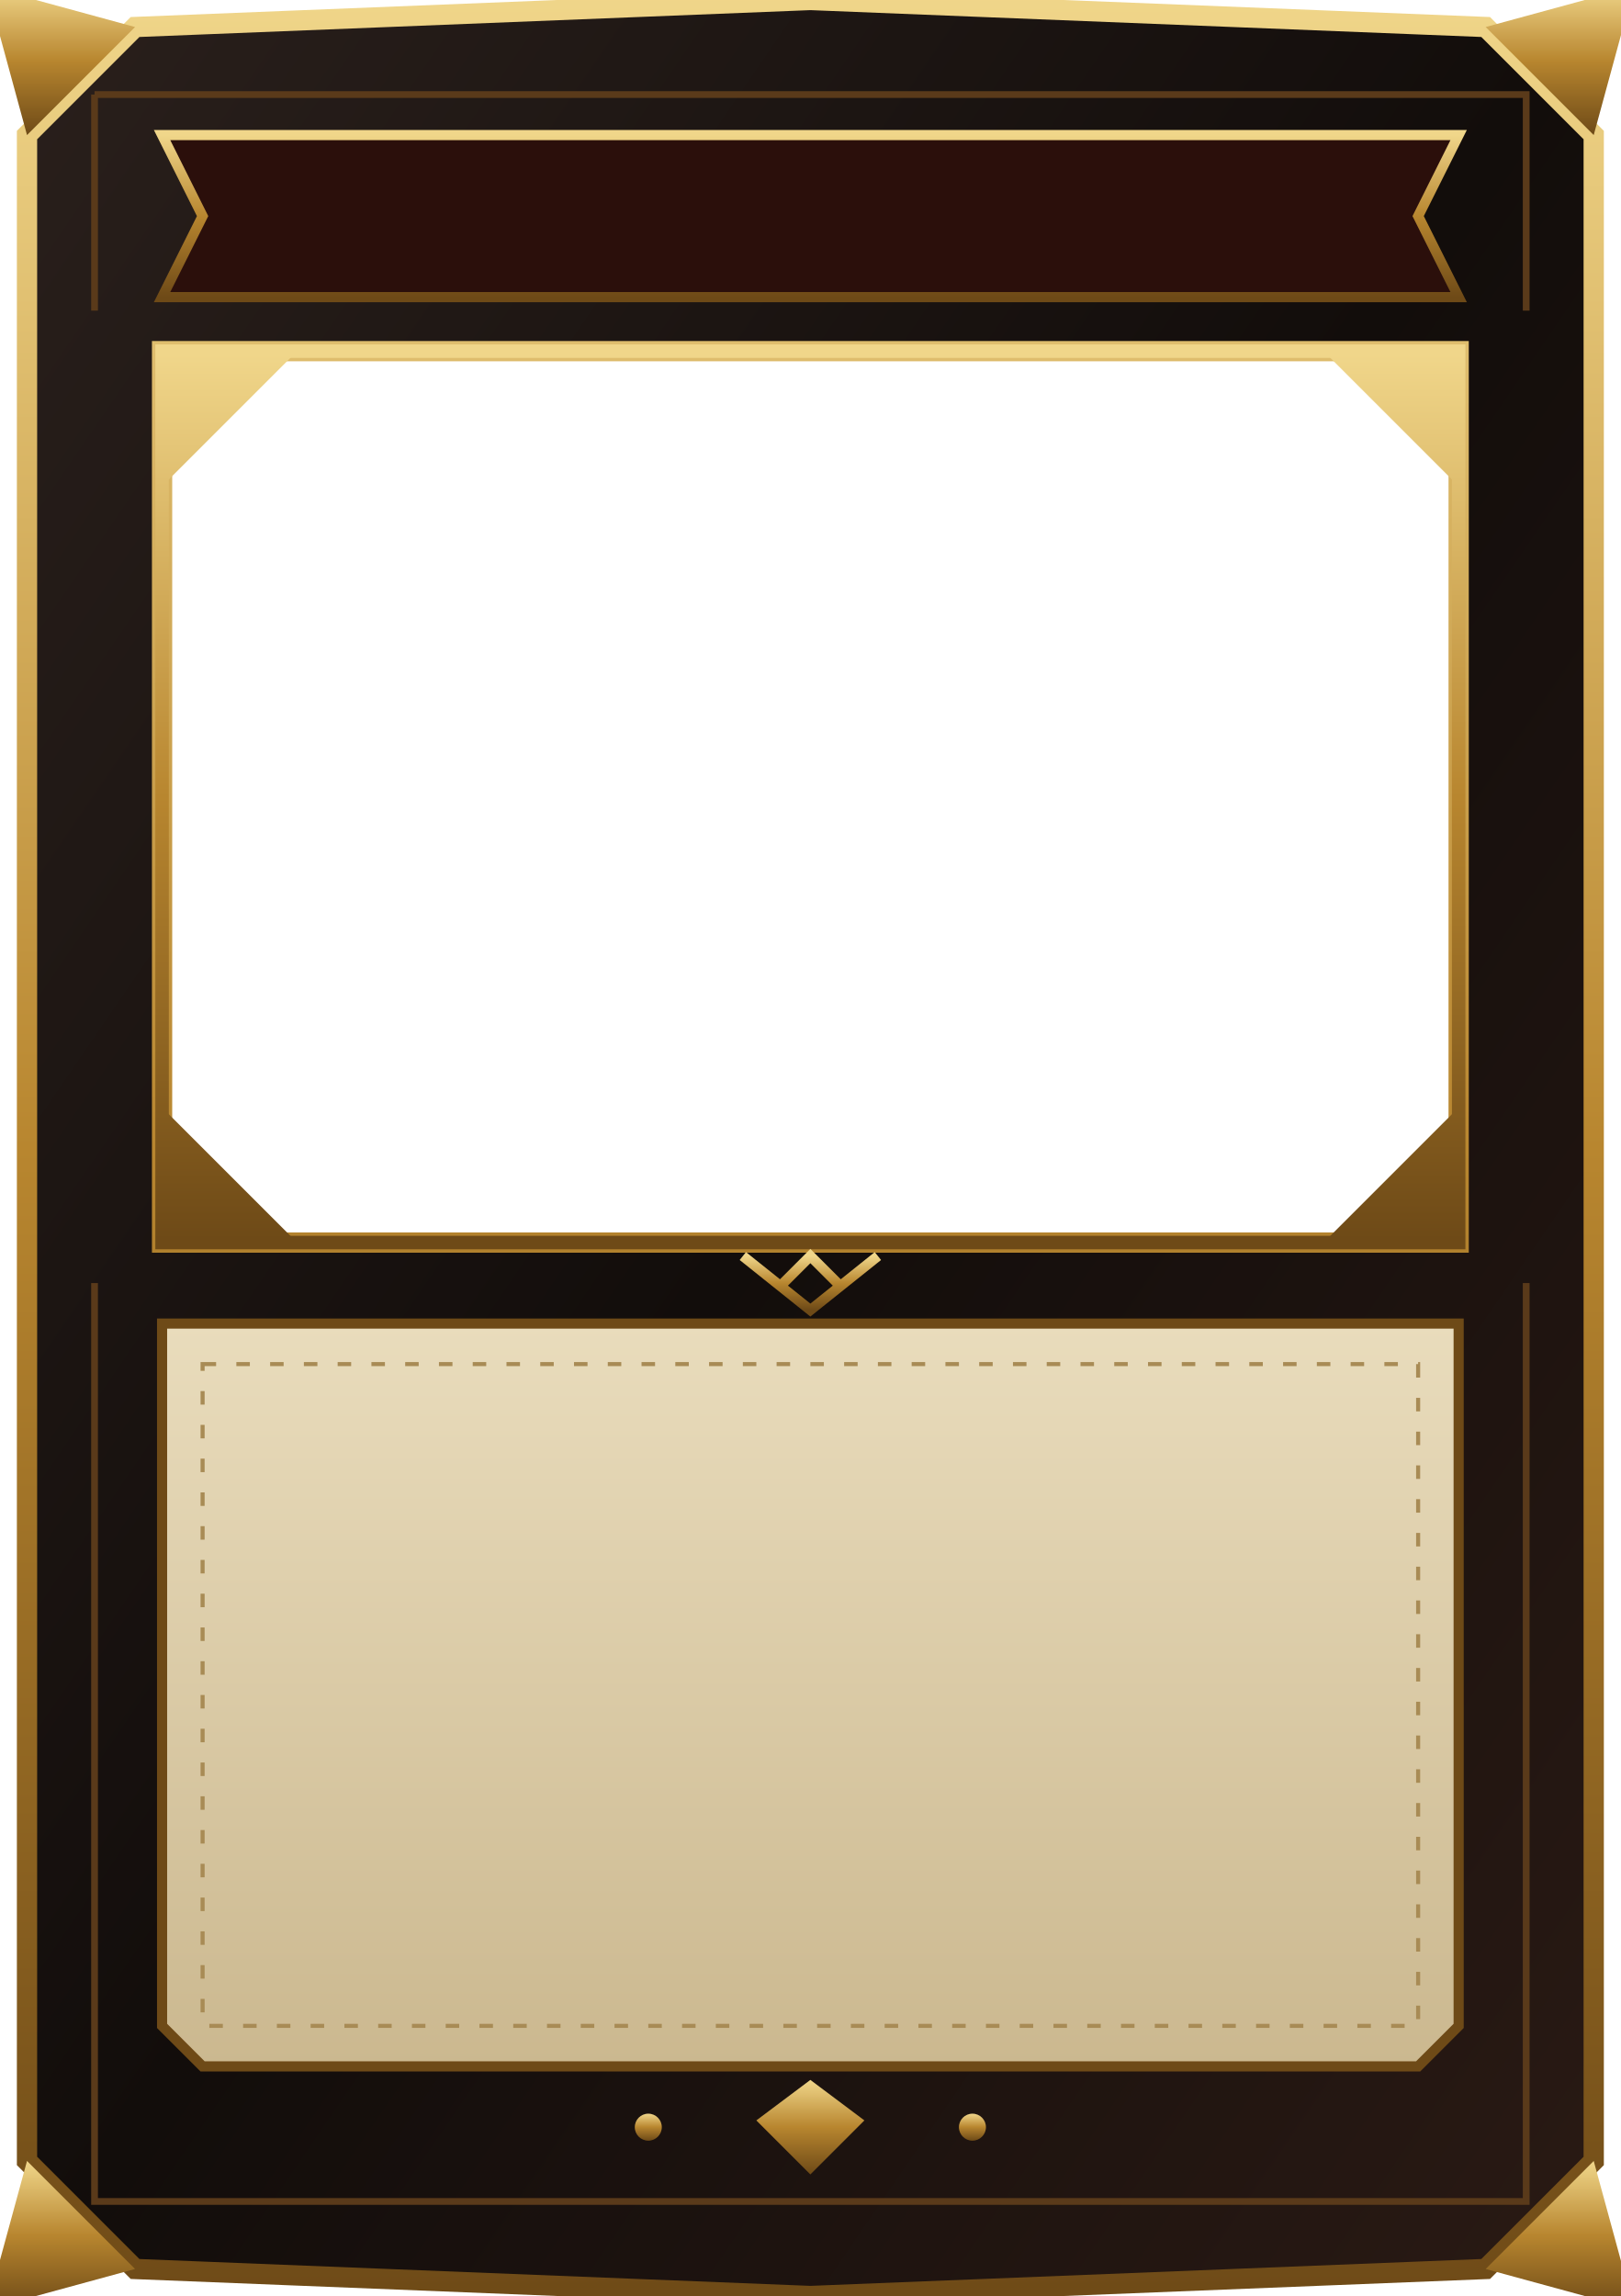
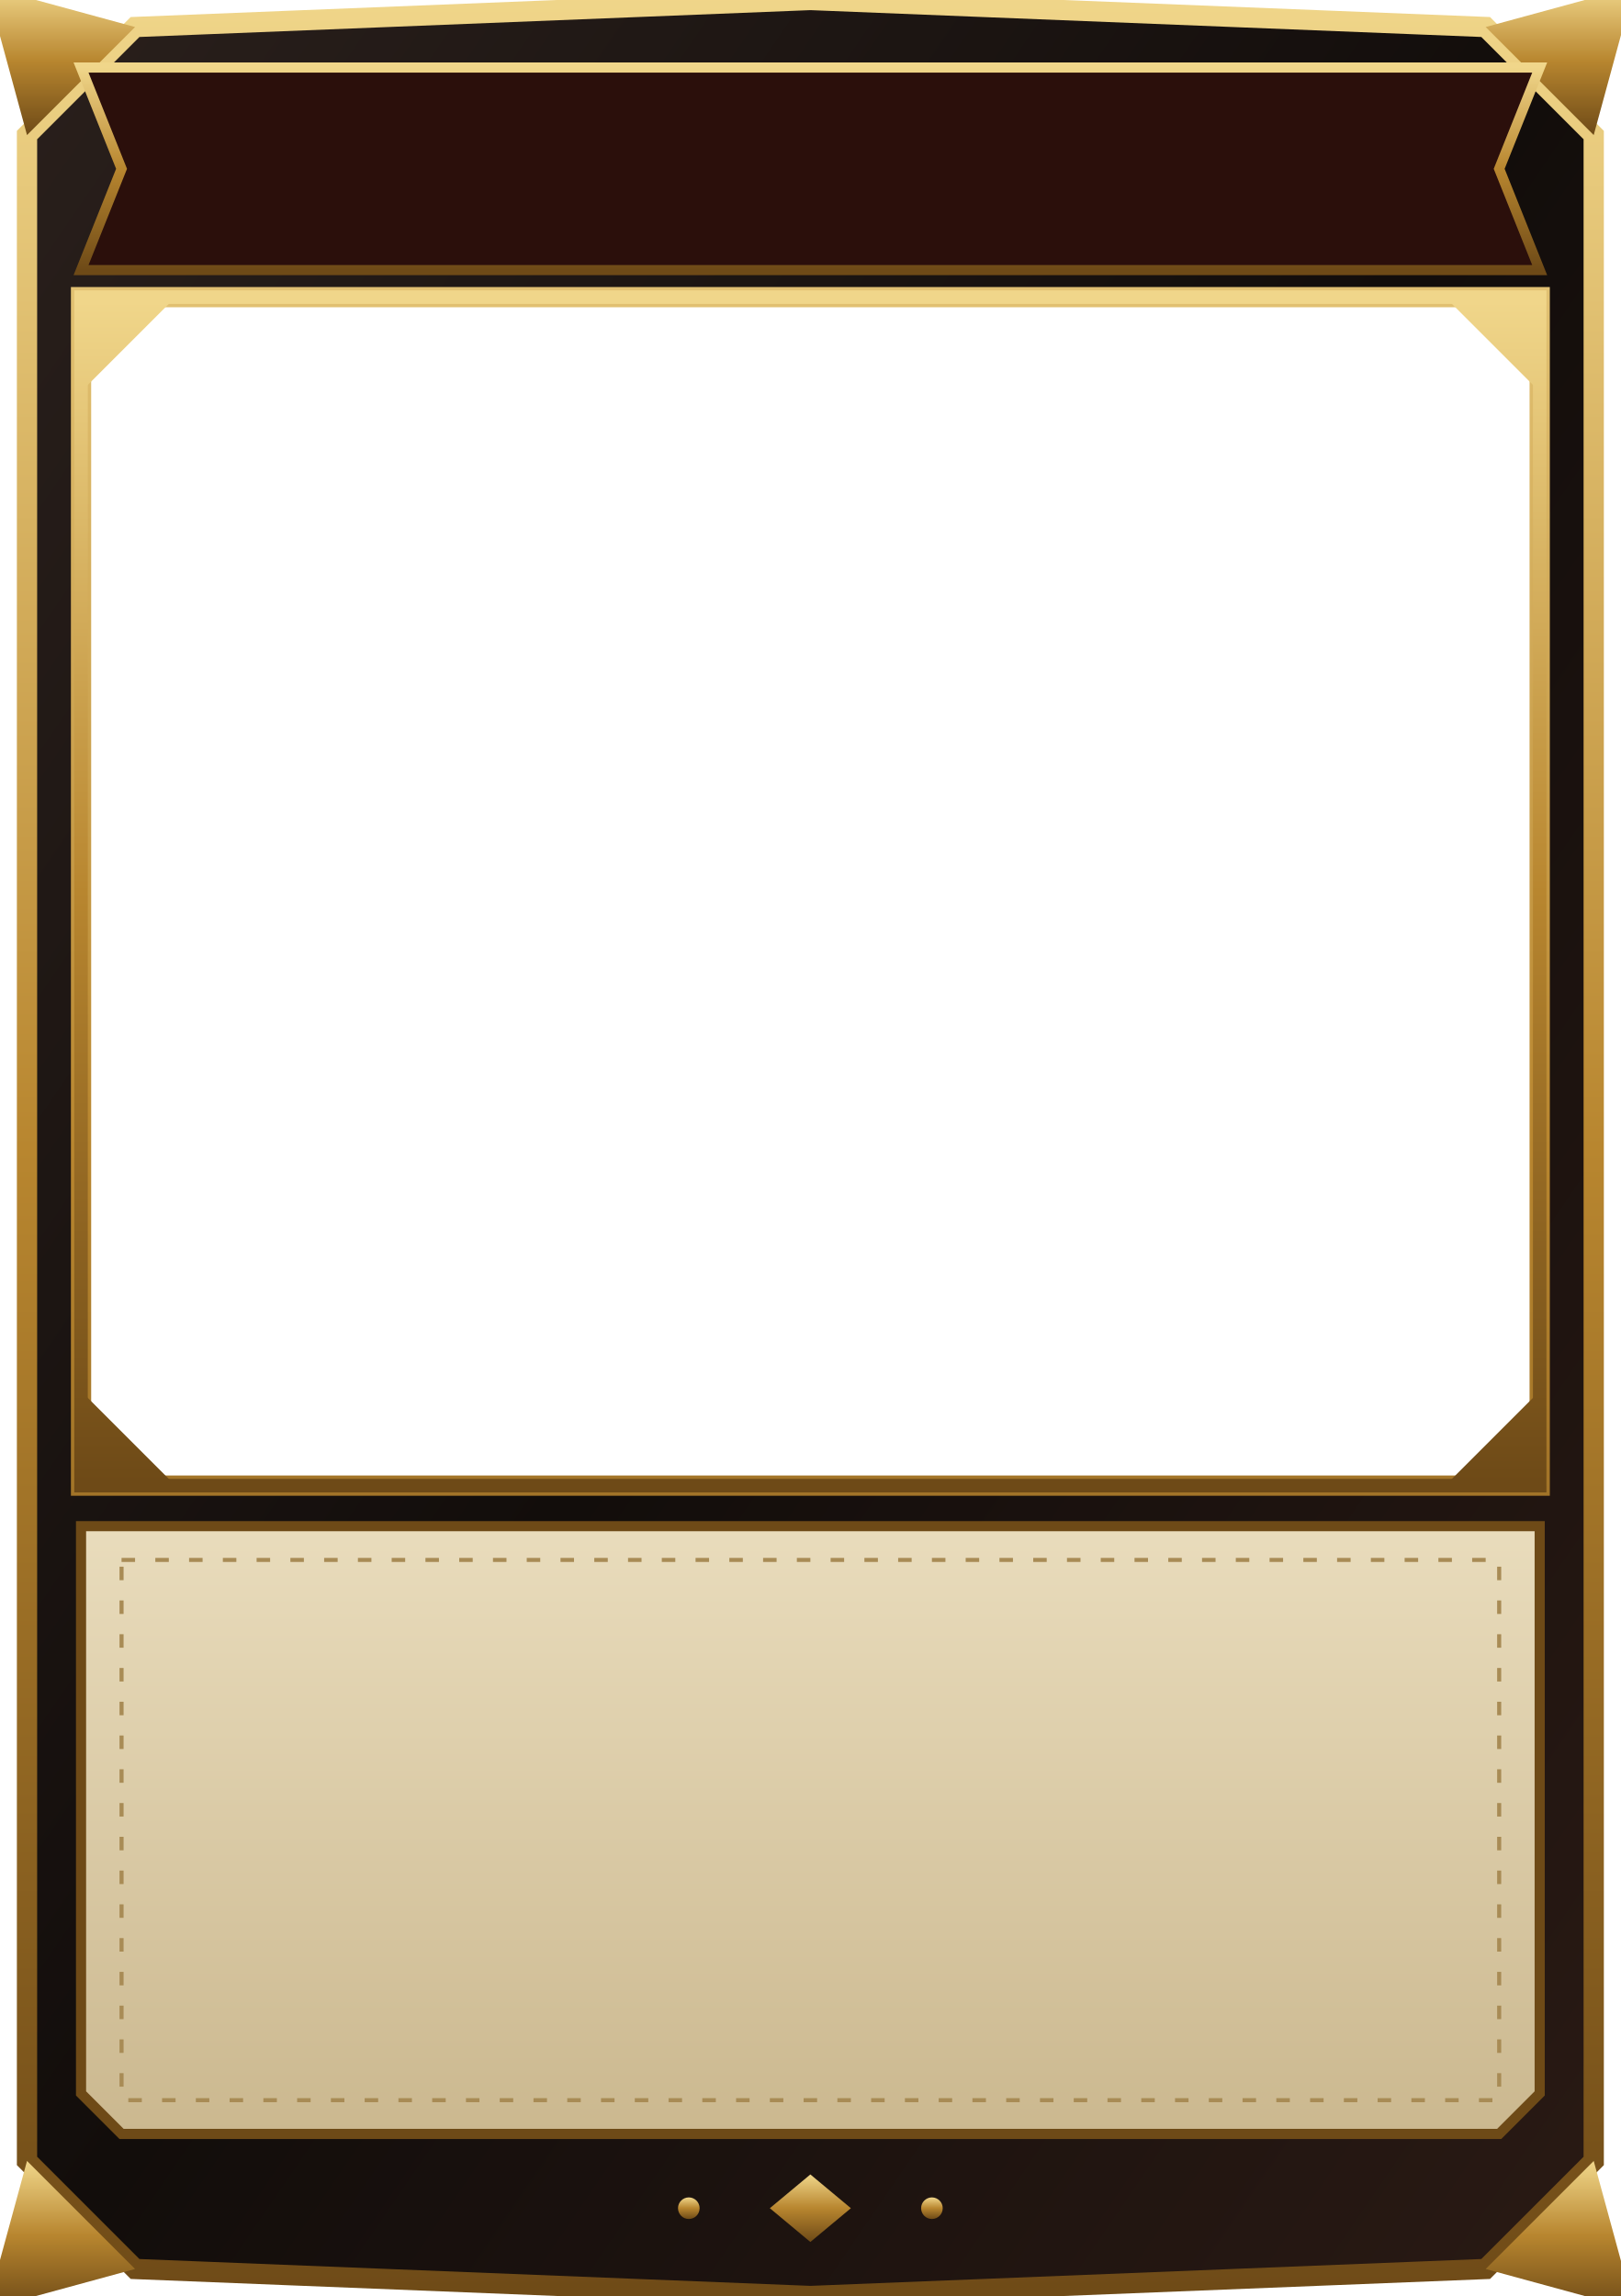
<svg xmlns="http://www.w3.org/2000/svg" viewBox="0 0 240 340">
  <defs>
    <linearGradient id="ebon" x1="0" y1="0" x2="1" y2="1">
      <stop offset="0" stop-color="#2a201c" />
      <stop offset=".5" stop-color="#120d0b" />
      <stop offset="1" stop-color="#2a1a14" />
    </linearGradient>
    <linearGradient id="gold" x1="0" y1="0" x2="0" y2="1">
      <stop offset="0" stop-color="#f0d68a" />
      <stop offset=".5" stop-color="#b8862f" />
      <stop offset="1" stop-color="#6e4a17" />
    </linearGradient>
    <linearGradient id="parch" x1="0" y1="0" x2="0" y2="1">
      <stop offset="0" stop-color="#e9dcbc" />
      <stop offset="1" stop-color="#cbb88f" />
    </linearGradient>
-     <radialGradient id="gem" cx=".35" cy=".35" r=".7">
-       <stop offset="0" stop-color="#ff9a6a" />
-       <stop offset=".5" stop-color="#b2260f" />
-       <stop offset="1" stop-color="#3a0805" />
-     </radialGradient>
  </defs>
-   <path fill-rule="evenodd" d="M20 4 L120 0 L220 4 L236 20 L236 320 L220 336 L120 340 L20 336 L4 320 L4 20 Z M24 52 L24 184 L216 184 L216 52 Z" fill="url(#ebon)" stroke="url(#gold)" stroke-width="3" />
-   <path d="M14 14 L226 14 L226 46 M226 190 L226 326 L14 326 L14 190 M14 46 L14 14" fill="none" stroke="#5a3a1a" stroke-width="1" />
+   <path fill-rule="evenodd" d="M20 4 L120 0 L220 4 L236 20 L236 320 L220 336 L120 340 L20 336 L4 320 L4 20 Z M12 44 L12 220 L228 220 L228 44 Z" fill="url(#ebon)" stroke="url(#gold)" stroke-width="3" />
  <g fill="url(#gold)">
    <path d="M4 20 L-2 -2 L20 4 L12 12 Z" />
    <path d="M236 20 L242 -2 L220 4 L228 12 Z" />
    <path d="M4 320 L-2 342 L20 336 L12 328 Z" />
    <path d="M236 320 L242 342 L220 336 L228 328 Z" />
  </g>
-   <path d="M24 20 L216 20 L210 32 L216 44 L24 44 L30 32 Z" fill="#2b0f0b" stroke="url(#gold)" stroke-width="1.5" />
-   <path d="M24 52 L216 52 L216 184 L24 184 Z" fill="none" stroke="url(#gold)" stroke-width="2" />
-   <path d="M24 52 L44 52 L24 72 Z M216 52 L196 52 L216 72 Z M24 184 L44 184 L24 164 Z M216 184 L196 184 L216 164 Z" fill="url(#gold)" />
-   <g stroke="url(#gold)" stroke-width="1.5" fill="none">
-     <path d="M30 190 L104 190 M136 190 L210 190" />
-     <path d="M110 186 L120 194 L130 186 M116 190 L120 186 L124 190" />
-   </g>
-   <path d="M24 196 L216 196 L216 300 L210 306 L30 306 L24 300 Z" fill="url(#parch)" stroke="#6e4a17" stroke-width="1.5" />
-   <path d="M30 202 L210 202 L210 300 L30 300 Z" fill="none" stroke="#a88b55" stroke-width=".6" stroke-dasharray="2 3" />
+   <path d="M12 10 L228 10 L222 25 L228 40 L12 40 L18 25 Z" fill="#2b0f0b" stroke="url(#gold)" stroke-width="1.5" />
+   <path d="M12 44 L228 44 L228 220 L12 220 Z" fill="none" stroke="url(#gold)" stroke-width="2" />
+   <path d="M12 44 L26 44 L12 58 Z M228 44 L214 44 L228 58 Z M12 220 L26 220 L12 206 Z M228 220 L214 220 L228 206 Z" fill="url(#gold)" />
+   <path d="M12 226 L228 226 L228 310 L222 316 L18 316 L12 310 Z" fill="url(#parch)" stroke="#6e4a17" stroke-width="1.5" />
+   <path d="M18 231 L222 231 L222 311 L18 311 Z" fill="none" stroke="#a88b55" stroke-width=".6" stroke-dasharray="2 3" />
  <g fill="url(#gold)">
-     <path d="M112 314 L120 308 L128 314 L120 322 Z" />
-     <circle cx="96" cy="315" r="2" />
-     <circle cx="144" cy="315" r="2" />
+     <path d="M114 327 L120 322 L126 327 L120 332 Z" />
+     <circle cx="102" cy="327" r="1.6" />
+     <circle cx="138" cy="327" r="1.6" />
  </g>
</svg>
